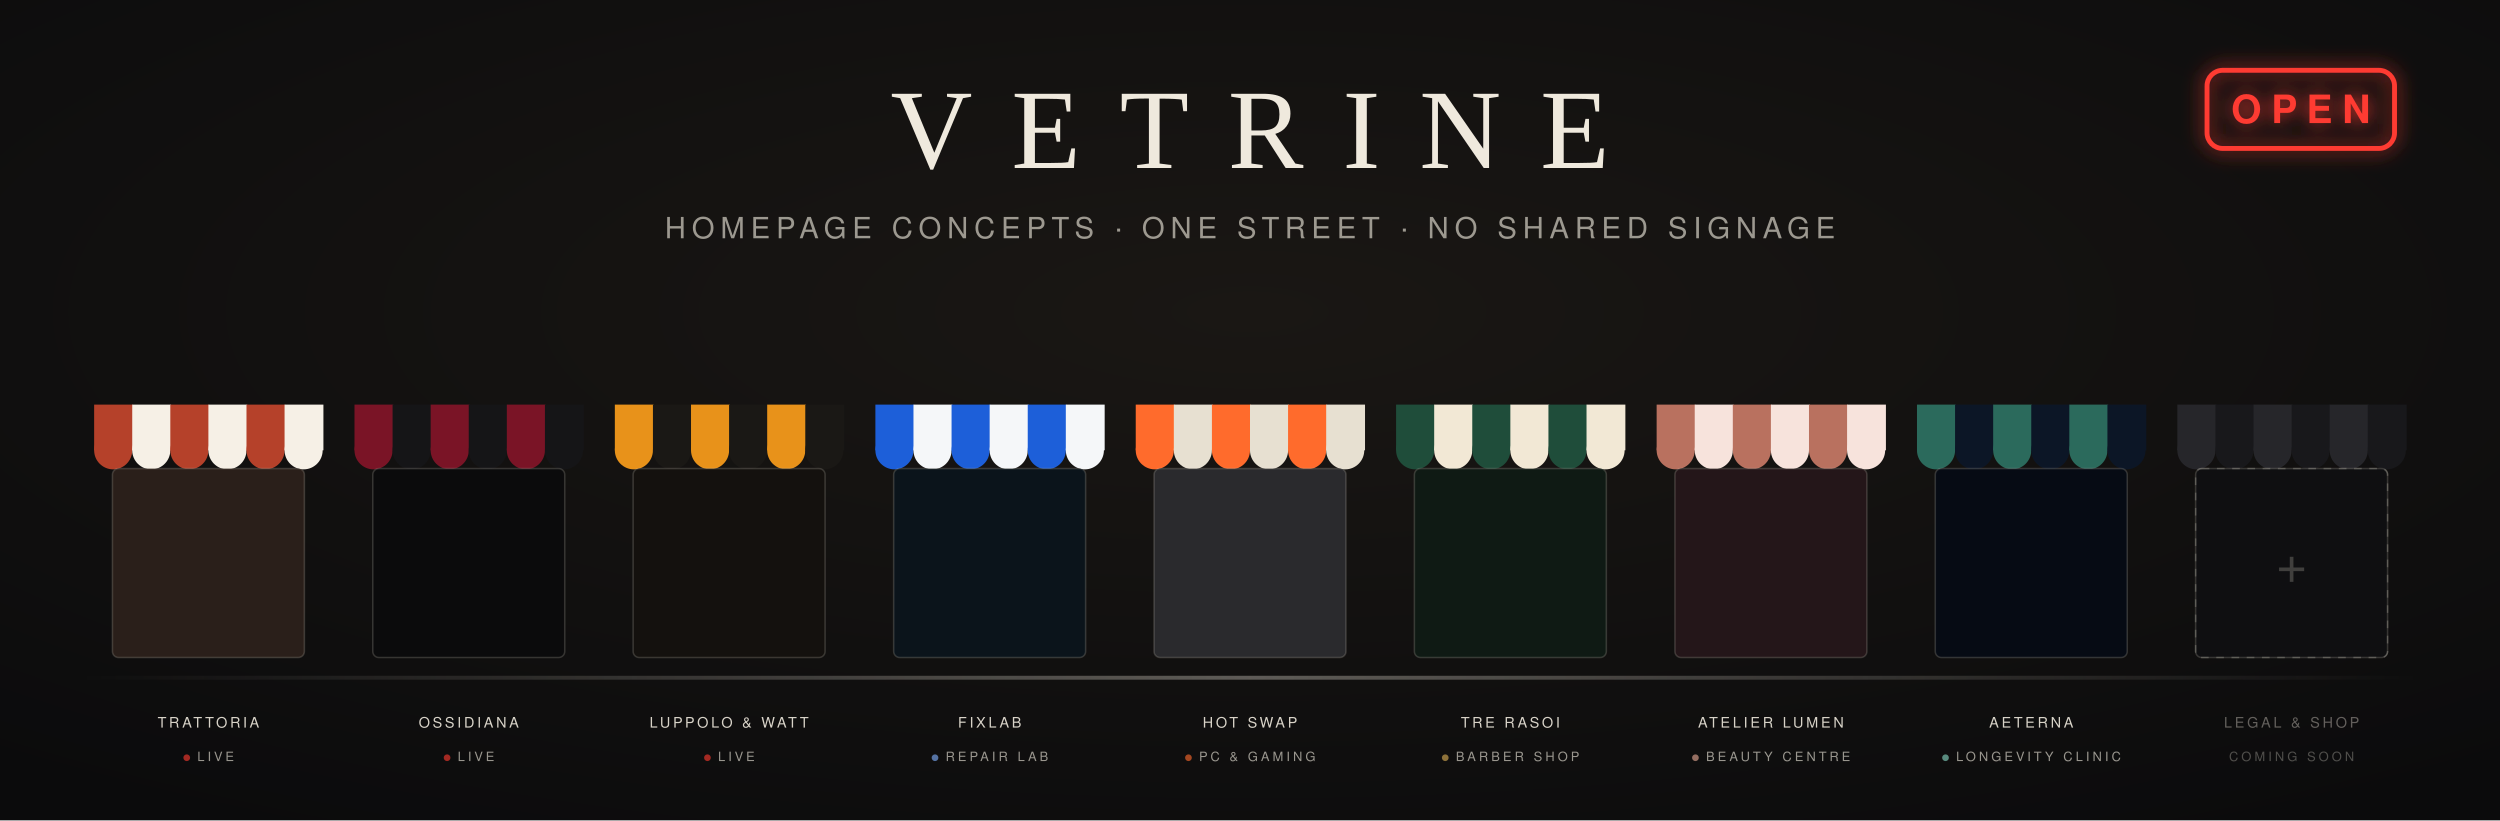
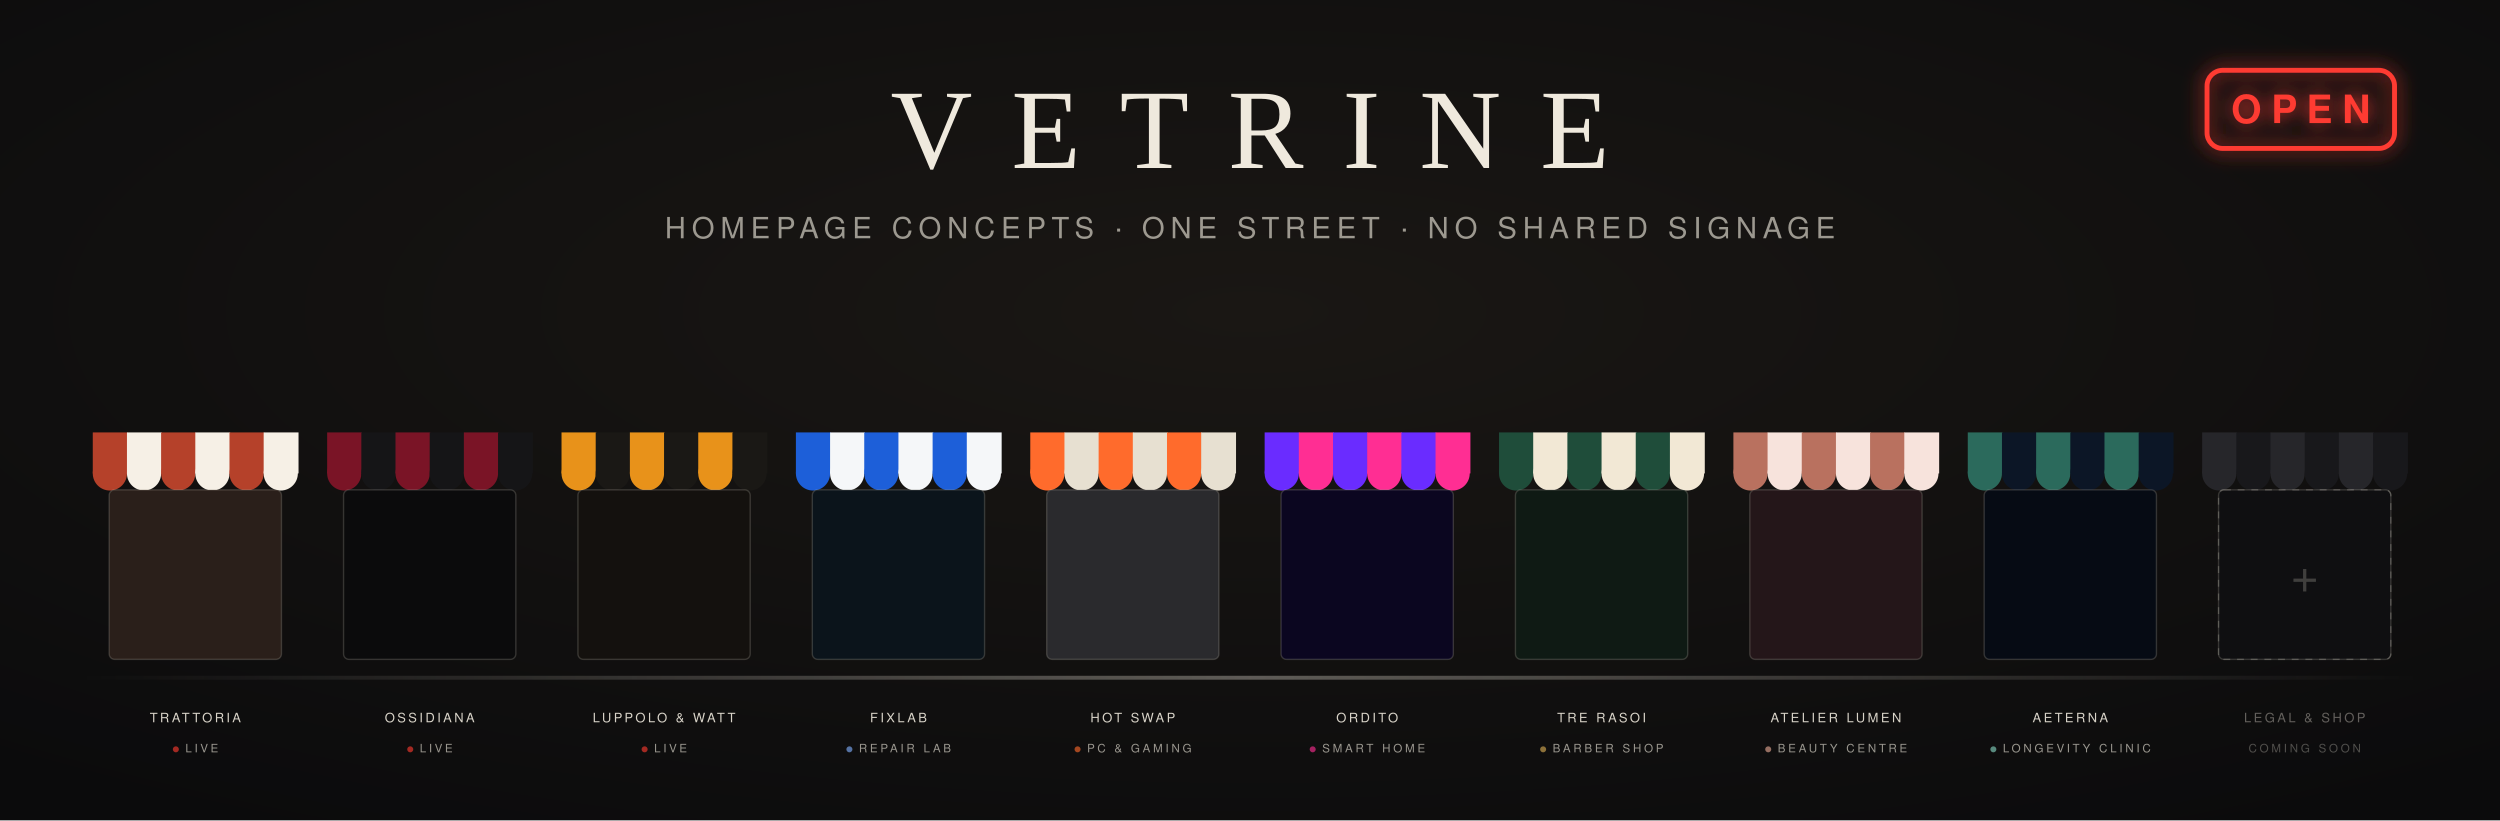
- <svg xmlns="http://www.w3.org/2000/svg" viewBox="0 0 1280 420" width="1280" height="420" role="img" aria-label="A street of shop fronts: Trattoria, Ossidiana, Luppolo &amp; Watt, Bottega Tre Rasoi, Atelier Lumen, Aeterna, FIXLAB and Hot Swap are lit and open, one more window is dark and coming soon.">
+ <svg xmlns="http://www.w3.org/2000/svg" viewBox="0 0 1280 420" width="1280" height="420" role="img" aria-label="A street of shop fronts: Trattoria, Ossidiana, Luppolo &amp; Watt, Bottega Tre Rasoi, Atelier Lumen, Aeterna, FIXLAB, Hot Swap and Ordito are lit and open, one more window is dark and coming soon.">
  <style>
  .serif{font-family:Georgia,'Times New Roman',serif}
  .sans{font-family:'Helvetica Neue',Helvetica,Arial,sans-serif}
  @keyframes on{from{opacity:0}to{opacity:1}}
  @keyframes pulse{0%,100%{opacity:.82}50%{opacity:1}}
  @keyframes sweep{from{transform:translateX(-46px)}to{transform:translateX(46px)}}
  @keyframes flick{0%,90%,100%{opacity:1}92%{opacity:.25}94%{opacity:1}96%{opacity:.4}97%{opacity:1}}
  @keyframes rise{from{opacity:0;transform:translateY(8px)}to{opacity:1;transform:none}}
  .lit{opacity:0;animation:on 1.4s ease-out forwards, pulse 5s 2s ease-in-out infinite}
  .beam{animation:sweep 6.5s ease-in-out infinite alternate}
  .neon{animation:flick 7s infinite}
  .title{animation:rise 1.2s .1s both}
  .sub{animation:rise 1.2s .5s both}
  @media (prefers-reduced-motion: reduce){*{animation:none!important}.lit{opacity:1}}
</style>
  <defs>
    <radialGradient id="vig" cx="50%" cy="38%" r="75%">
      <stop offset="0" stop-color="#1a1714" />
      <stop offset="1" stop-color="#0b0b0c" />
    </radialGradient>
    <linearGradient id="ground" x1="0" x2="1">
      <stop offset="0" stop-color="#efe9dd" stop-opacity="0" />
      <stop offset=".5" stop-color="#efe9dd" stop-opacity=".35" />
      <stop offset="1" stop-color="#efe9dd" stop-opacity="0" />
    </linearGradient>
    <linearGradient id="warm" x1="0" y1="0" x2="0" y2="1">
      <stop offset="0" stop-color="#f7dcae" />
      <stop offset="1" stop-color="#e2a05f" />
    </linearGradient>
    <radialGradient id="beam" cx="50%" cy="50%" r="50%">
      <stop offset="0" stop-color="#efe9dd" stop-opacity=".9" />
      <stop offset=".45" stop-color="#d2566b" stop-opacity=".35" />
      <stop offset="1" stop-color="#7a1426" stop-opacity="0" />
    </radialGradient>
    <filter id="neon" x="-40%" y="-80%" width="180%" height="260%">
      <feGaussianBlur stdDeviation="5" result="b" />
      <feMerge>
        <feMergeNode in="b" />
        <feMergeNode in="SourceGraphic" />
      </feMerge>
    </filter>
    <filter id="soft" x="-30%" y="-30%" width="160%" height="160%">
      <feGaussianBlur stdDeviation="14" />
    </filter>
    <linearGradient id="rose" x1="0" y1="0" x2="0" y2="1">
      <stop offset="0" stop-color="#fbe9df" />
      <stop offset="1" stop-color="#f0c4b0" />
    </linearGradient>
    <clipPath id="clipO">
      <rect x="0" y="0" width="0" height="0" rx="4" />
    </clipPath>
    <radialGradient id="abisso" cx=".5" cy=".45" r=".75">
      <stop offset="0" stop-color="#14304a" />
      <stop offset="1" stop-color="#060b14" />
    </radialGradient>
  </defs>
  <rect width="1280" height="420" fill="url(#vig)" />
  <text class="serif title" x="640.0" y="86" text-anchor="middle" fill="#efe9dd" font-size="58" letter-spacing="20">VETRINE</text>
  <text class="sans sub" x="640.0" y="122" text-anchor="middle" fill="#efe9dd" fill-opacity=".62" font-size="15" letter-spacing="3">HOMEPAGE CONCEPTS · ONE STREET · NO SHARED SIGNAGE</text>
  <g class="neon" filter="url(#neon)">
    <rect x="1130" y="36" width="96" height="40" rx="8" fill="none" stroke="#fe3b30" stroke-width="2.5" />
    <text class="sans" x="1178" y="63" text-anchor="middle" fill="#fe3b30" font-size="20" letter-spacing="5" font-weight="700">OPEN</text>
  </g>
-   <g transform="translate(106.7 346) scale(0.78) translate(-130 -346)">
+   <g transform="translate(100.0 346) scale(0.7) translate(-130 -346)">
    <rect x="55.0" y="168" width="25.5" height="30" fill="#b5412a" />
    <circle cx="67.5" cy="198" r="12.5" fill="#b5412a" />
    <rect x="80.0" y="168" width="25.5" height="30" fill="#f6f0e6" />
    <circle cx="92.5" cy="198" r="12.5" fill="#f6f0e6" />
    <rect x="105.0" y="168" width="25.5" height="30" fill="#b5412a" />
    <circle cx="117.5" cy="198" r="12.5" fill="#b5412a" />
    <rect x="130.0" y="168" width="25.5" height="30" fill="#f6f0e6" />
    <circle cx="142.5" cy="198" r="12.5" fill="#f6f0e6" />
    <rect x="155.0" y="168" width="25.5" height="30" fill="#b5412a" />
    <circle cx="167.5" cy="198" r="12.5" fill="#b5412a" />
    <rect x="180.0" y="168" width="25.5" height="30" fill="#f6f0e6" />
    <circle cx="192.5" cy="198" r="12.5" fill="#f6f0e6" />
    <rect x="67" y="210" width="126" height="124" rx="4" fill="#2a1f1a" />
    <g class="lit" style="animation-delay:0.5s,1.9s">
      <rect x="67" y="210" width="126" height="124" rx="4" fill="url(#warm)" />
      <line x1="130" y1="210" x2="130" y2="240" stroke="#5c4d43" stroke-width="2" />
      <path d="M113 258 Q130 232 147 258 Z" fill="#b5412a" />
      <ellipse cx="130" cy="260" rx="26" ry="4" fill="#fff6dc" opacity=".8" />
      <rect x="95" y="294" width="70" height="6" rx="2" fill="#5c3a22" />
      <rect x="103" y="300" width="5" height="26" fill="#5c3a22" />
      <rect x="152" y="300" width="5" height="26" fill="#5c3a22" />
      <circle cx="130" cy="288" r="8" fill="#fff" opacity=".9" />
    </g>
    <rect x="67" y="210" width="126" height="124" rx="4" fill="none" stroke="#efe9dd" stroke-opacity=".18" />
    <text class="sans" x="130" y="380" text-anchor="middle" fill="#efe9dd" fill-opacity=".9" font-size="9.5" letter-spacing="1.8">TRATTORIA</text>
    <text class="sans" x="130" y="402" text-anchor="middle" fill="#efe9dd" fill-opacity=".62" font-size="8.5" letter-spacing="2">
      <tspan fill="#fe3b30">●</tspan> LIVE</text>
  </g>
-   <g transform="translate(240.0 346) scale(0.78) translate(-300 -346)">
+   <g transform="translate(220.0 346) scale(0.7) translate(-300 -346)">
    <rect x="225.0" y="168" width="25.5" height="30" fill="#7a1426" />
    <circle cx="237.5" cy="198" r="12.5" fill="#7a1426" />
    <rect x="250.0" y="168" width="25.5" height="30" fill="#151517" />
    <circle cx="262.5" cy="198" r="12.5" fill="#151517" />
    <rect x="275.0" y="168" width="25.5" height="30" fill="#7a1426" />
    <circle cx="287.5" cy="198" r="12.5" fill="#7a1426" />
    <rect x="300.0" y="168" width="25.5" height="30" fill="#151517" />
    <circle cx="312.5" cy="198" r="12.5" fill="#151517" />
    <rect x="325.0" y="168" width="25.5" height="30" fill="#7a1426" />
    <circle cx="337.5" cy="198" r="12.5" fill="#7a1426" />
    <rect x="350.0" y="168" width="25.5" height="30" fill="#151517" />
    <circle cx="362.5" cy="198" r="12.5" fill="#151517" />
    <rect x="237" y="210" width="126" height="124" rx="4" fill="#0b0b0c" />
    <g class="lit" style="animation-delay:1.0s,2.4s">
      <clipPath id="co">
        <rect x="237" y="210" width="126" height="124" rx="4" />
      </clipPath>
      <g clip-path="url(#co)">
        <rect x="237" y="210" width="126" height="124" fill="#0b0b0c" />
        <ellipse cx="300" cy="296" rx="44" ry="13" fill="#2a2a2d" />
        <g class="beam">
          <ellipse cx="300" cy="284" rx="62" ry="62" fill="url(#beam)" />
        </g>
        <ellipse cx="300" cy="290" rx="36" ry="10" fill="#efe9dd" opacity=".9" />
        <ellipse cx="300" cy="288" rx="12" ry="4" fill="#7a1426" />
      </g>
    </g>
    <rect x="237" y="210" width="126" height="124" rx="4" fill="none" stroke="#efe9dd" stroke-opacity=".18" />
    <text class="sans" x="300" y="380" text-anchor="middle" fill="#efe9dd" fill-opacity=".9" font-size="9.5" letter-spacing="1.8">OSSIDIANA</text>
    <text class="sans" x="300" y="402" text-anchor="middle" fill="#efe9dd" fill-opacity=".62" font-size="8.5" letter-spacing="2">
      <tspan fill="#fe3b30">●</tspan> LIVE</text>
  </g>
-   <g transform="translate(373.3 346) scale(0.78) translate(-470 -346)">
+   <g transform="translate(340.0 346) scale(0.7) translate(-470 -346)">
    <rect x="395.0" y="168" width="25.5" height="30" fill="#e8921a" />
    <circle cx="407.5" cy="198" r="12.5" fill="#e8921a" />
    <rect x="420.0" y="168" width="25.5" height="30" fill="#1a1815" />
    <circle cx="432.5" cy="198" r="12.5" fill="#1a1815" />
    <rect x="445.0" y="168" width="25.5" height="30" fill="#e8921a" />
    <circle cx="457.5" cy="198" r="12.5" fill="#e8921a" />
    <rect x="470.0" y="168" width="25.5" height="30" fill="#1a1815" />
    <circle cx="482.5" cy="198" r="12.5" fill="#1a1815" />
    <rect x="495.0" y="168" width="25.5" height="30" fill="#e8921a" />
    <circle cx="507.5" cy="198" r="12.5" fill="#e8921a" />
    <rect x="520.0" y="168" width="25.5" height="30" fill="#1a1815" />
    <circle cx="532.5" cy="198" r="12.5" fill="#1a1815" />
    <rect x="407" y="210" width="126" height="124" rx="4" fill="#14110e" />
    <g class="lit" style="animation-delay:1.5s,2.9s">
      <rect x="407" y="210" width="126" height="124" rx="4" fill="#e8921a" />
      <path d="M443 252 h54 l-5 64 a5 5 0 0 1 -5 5 h-34 a5 5 0 0 1 -5 -5 z" fill="#f3b13d" stroke="#1a1815" stroke-width="4" stroke-linejoin="round" />
      <path d="M440 252 c0 -9 7 -13 13 -10 c3 -7 15 -7 18 0 c8 -4 15 1 16 10 z" fill="#f4e9d2" stroke="#1a1815" stroke-width="4" stroke-linejoin="round" />
      <path d="M474 266 l-12 20 h9 l-4 19 14 -25 h-9 z" fill="#1a1815" />
    </g>
    <rect x="407" y="210" width="126" height="124" rx="4" fill="none" stroke="#efe9dd" stroke-opacity=".18" />
    <text class="sans" x="470" y="380" text-anchor="middle" fill="#efe9dd" fill-opacity=".9" font-size="9.5" letter-spacing="1.8">LUPPOLO &amp; WATT</text>
    <text class="sans" x="470" y="402" text-anchor="middle" fill="#efe9dd" fill-opacity=".62" font-size="8.5" letter-spacing="2">
      <tspan fill="#fe3b30">●</tspan> LIVE</text>
  </g>
-   <g transform="translate(506.7 346) scale(0.78) translate(-640 -346)">
+   <g transform="translate(460.0 346) scale(0.7) translate(-640 -346)">
    <rect x="565.0" y="168" width="25.5" height="30" fill="#1d5fd9" />
    <circle cx="577.5" cy="198" r="12.5" fill="#1d5fd9" />
    <rect x="590.0" y="168" width="25.5" height="30" fill="#f5f7f9" />
    <circle cx="602.5" cy="198" r="12.5" fill="#f5f7f9" />
    <rect x="615.0" y="168" width="25.5" height="30" fill="#1d5fd9" />
    <circle cx="627.5" cy="198" r="12.5" fill="#1d5fd9" />
    <rect x="640.0" y="168" width="25.5" height="30" fill="#f5f7f9" />
    <circle cx="652.5" cy="198" r="12.5" fill="#f5f7f9" />
    <rect x="665.0" y="168" width="25.5" height="30" fill="#1d5fd9" />
    <circle cx="677.5" cy="198" r="12.5" fill="#1d5fd9" />
    <rect x="690.0" y="168" width="25.5" height="30" fill="#f5f7f9" />
    <circle cx="702.5" cy="198" r="12.5" fill="#f5f7f9" />
    <rect x="577" y="210" width="126" height="124" rx="4" fill="#0b141b" />
    <g class="lit" style="animation-delay:3.5s,4.9s">
      <rect x="577" y="210" width="126" height="124" rx="4" fill="#f5f7f9" />
      <g transform="translate(601 232) scale(.3)">
        <rect width="256" height="256" rx="48" fill="#17232d" />
        <rect x="56" y="48" width="31" height="160" rx="5" fill="#f5f7f9" />
        <rect x="56" y="48" width="116" height="31" rx="5" fill="#f5f7f9" />
        <rect x="56" y="113" width="88" height="31" rx="5" fill="#f5f7f9" />
        <path d="M172 64H207V99M144 129H207V164" fill="none" stroke="#2878ff" stroke-width="13" />
        <circle cx="207" cy="99" r="8" fill="#48b883" />
        <circle cx="207" cy="164" r="8" fill="#48b883" />
        <circle cx="87" cy="208" r="8" fill="#2878ff" />
      </g>
      <rect x="600" y="318" width="80" height="4" rx="2" fill="#2878ff" />
    </g>
    <rect x="577" y="210" width="126" height="124" rx="4" fill="none" stroke="#efe9dd" stroke-opacity=".18" />
    <text class="sans" x="640" y="380" text-anchor="middle" fill="#efe9dd" fill-opacity=".9" font-size="9.5" letter-spacing="1.8">FIXLAB</text>
    <text class="sans" x="640" y="402" text-anchor="middle" fill="#efe9dd" fill-opacity=".62" font-size="8.5" letter-spacing="2">
      <tspan fill="#7fb0ff">●</tspan> REPAIR LAB</text>
  </g>
-   <g transform="translate(640.0 346) scale(0.78) translate(-1150 -346)">
+   <g transform="translate(580.0 346) scale(0.7) translate(-1150 -346)">
    <rect x="1075.0" y="168" width="25.5" height="30" fill="#ff6b2c" />
    <circle cx="1087.5" cy="198" r="12.5" fill="#ff6b2c" />
    <rect x="1100.0" y="168" width="25.5" height="30" fill="#e7e0d1" />
    <circle cx="1112.5" cy="198" r="12.5" fill="#e7e0d1" />
    <rect x="1125.0" y="168" width="25.5" height="30" fill="#ff6b2c" />
    <circle cx="1137.5" cy="198" r="12.5" fill="#ff6b2c" />
    <rect x="1150.0" y="168" width="25.5" height="30" fill="#e7e0d1" />
    <circle cx="1162.5" cy="198" r="12.5" fill="#e7e0d1" />
    <rect x="1175.0" y="168" width="25.5" height="30" fill="#ff6b2c" />
    <circle cx="1187.5" cy="198" r="12.5" fill="#ff6b2c" />
    <rect x="1200.0" y="168" width="25.5" height="30" fill="#e7e0d1" />
    <circle cx="1212.5" cy="198" r="12.5" fill="#e7e0d1" />
    <rect x="1087" y="210" width="126" height="124" rx="4" fill="#2a2a2d" />
    <g class="lit" style="animation-delay:0.9s,2.3s">
      <rect x="1087" y="210" width="126" height="124" rx="4" fill="#d8d0bf" />
      <rect x="1098" y="236" width="15" height="16" rx="3" fill="#f4f0e6" stroke="#2a2a2d" stroke-width="1.5" />
      <rect x="1116" y="236" width="15" height="16" rx="3" fill="#f4f0e6" stroke="#2a2a2d" stroke-width="1.5" />
      <rect x="1134" y="236" width="15" height="16" rx="3" fill="#f4f0e6" stroke="#2a2a2d" stroke-width="1.5" />
      <rect x="1152" y="236" width="15" height="16" rx="3" fill="#f4f0e6" stroke="#2a2a2d" stroke-width="1.5" />
      <rect x="1170" y="236" width="15" height="16" rx="3" fill="#f4f0e6" stroke="#2a2a2d" stroke-width="1.5" />
      <rect x="1188" y="236" width="15" height="16" rx="3" fill="#ff6b2c" stroke="#2a2a2d" stroke-width="1.5" />
      <rect x="1098" y="258" width="15" height="16" rx="3" fill="#f4f0e6" stroke="#2a2a2d" stroke-width="1.5" />
      <rect x="1116" y="258" width="15" height="16" rx="3" fill="#f4f0e6" stroke="#2a2a2d" stroke-width="1.5" />
      <rect x="1134" y="258" width="15" height="16" rx="3" fill="#f4f0e6" stroke="#2a2a2d" stroke-width="1.5" />
      <rect x="1152" y="258" width="15" height="16" rx="3" fill="#2fb5a8" stroke="#2a2a2d" stroke-width="1.5" />
      <rect x="1170" y="258" width="15" height="16" rx="3" fill="#f4f0e6" stroke="#2a2a2d" stroke-width="1.5" />
      <rect x="1188" y="258" width="15" height="16" rx="3" fill="#f4f0e6" stroke="#2a2a2d" stroke-width="1.5" />
      <rect x="1098" y="280" width="15" height="16" rx="3" fill="#ff6b2c" stroke="#2a2a2d" stroke-width="1.5" />
      <rect x="1116" y="280" width="15" height="16" rx="3" fill="#f4f0e6" stroke="#2a2a2d" stroke-width="1.5" />
      <rect x="1134" y="280" width="15" height="16" rx="3" fill="#f4f0e6" stroke="#2a2a2d" stroke-width="1.5" />
      <rect x="1152" y="280" width="15" height="16" rx="3" fill="#f4f0e6" stroke="#2a2a2d" stroke-width="1.5" />
      <rect x="1170" y="280" width="15" height="16" rx="3" fill="#f4f0e6" stroke="#2a2a2d" stroke-width="1.5" />
      <rect x="1188" y="280" width="15" height="16" rx="3" fill="#f4f0e6" stroke="#2a2a2d" stroke-width="1.5" />
      <rect x="1098" y="302" width="104" height="16" rx="3" fill="#ff6b2c" stroke="#2a2a2d" stroke-width="1.5" />
    </g>
    <rect x="1087" y="210" width="126" height="124" rx="4" fill="none" stroke="#efe9dd" stroke-opacity=".18" />
    <text class="sans" x="1150" y="380" text-anchor="middle" fill="#efe9dd" fill-opacity=".9" font-size="9.5" letter-spacing="1.8">HOT SWAP</text>
    <text class="sans" x="1150" y="402" text-anchor="middle" fill="#efe9dd" fill-opacity=".62" font-size="8.5" letter-spacing="2">
      <tspan fill="#ff6b2c">●</tspan> PC &amp; GAMING</text>
  </g>
-   <g transform="translate(773.3 346) scale(0.78) translate(-810 -346)">
+   <g transform="translate(700.0 346) scale(0.7) translate(-1150 -346)">
+     <rect x="1075.0" y="168" width="25.5" height="30" fill="#6a2cff" />
+     <circle cx="1087.5" cy="198" r="12.5" fill="#6a2cff" />
+     <rect x="1100.0" y="168" width="25.5" height="30" fill="#ff2e93" />
+     <circle cx="1112.5" cy="198" r="12.5" fill="#ff2e93" />
+     <rect x="1125.0" y="168" width="25.5" height="30" fill="#6a2cff" />
+     <circle cx="1137.5" cy="198" r="12.5" fill="#6a2cff" />
+     <rect x="1150.0" y="168" width="25.5" height="30" fill="#ff2e93" />
+     <circle cx="1162.5" cy="198" r="12.5" fill="#ff2e93" />
+     <rect x="1175.0" y="168" width="25.5" height="30" fill="#6a2cff" />
+     <circle cx="1187.5" cy="198" r="12.5" fill="#6a2cff" />
+     <rect x="1200.0" y="168" width="25.5" height="30" fill="#ff2e93" />
+     <circle cx="1212.5" cy="198" r="12.5" fill="#ff2e93" />
+     <rect x="1087" y="210" width="126" height="124" rx="4" fill="#0b0620" />
+     <defs>
+       <linearGradient id="cielo-o" x1="0" y1="0" x2="0" y2="1">
+         <stop offset="0" stop-color="#7a2bd6" />
+         <stop offset="1" stop-color="#ff6a5a" />
+       </linearGradient>
+     </defs>
+     <g class="lit" style="animation-delay:1.3s,2.7s">
+       <rect x="1087" y="210" width="126" height="124" rx="4" fill="url(#cielo-o)" />
+       <rect x="1110" y="270" width="80" height="50" fill="#f6f2ff" />
+       <rect x="1110" y="240" width="80" height="26" fill="#f6f2ff" />
+       <rect x="1106" y="234" width="88" height="8" fill="#2be4ff" />
+       <rect x="1120" y="246" width="26" height="16" fill="#ff2e93" />
+       <rect x="1156" y="246" width="26" height="16" fill="#d6ff3d" />
+       <rect x="1120" y="276" width="34" height="22" fill="#ffb347" />
+       <rect x="1164" y="276" width="14" height="44" fill="#6a2cff" />
+       <rect x="1090" y="320" width="120" height="3" fill="#d6ff3d" />
+     </g>
+     <rect x="1087" y="210" width="126" height="124" rx="4" fill="none" stroke="#efe9dd" stroke-opacity=".18" />
+     <text class="sans" x="1150" y="380" text-anchor="middle" fill="#efe9dd" fill-opacity=".9" font-size="9.5" letter-spacing="1.8">ORDITO</text>
+     <text class="sans" x="1150" y="402" text-anchor="middle" fill="#efe9dd" fill-opacity=".62" font-size="8.5" letter-spacing="2">
+       <tspan fill="#ff2e93">●</tspan> SMART HOME</text>
+   </g>
+   <g transform="translate(820.0 346) scale(0.7) translate(-810 -346)">
    <rect x="735.0" y="168" width="25.5" height="30" fill="#1f4d3a" />
    <circle cx="747.5" cy="198" r="12.5" fill="#1f4d3a" />
    <rect x="760.0" y="168" width="25.5" height="30" fill="#f2e8d5" />
    <circle cx="772.5" cy="198" r="12.5" fill="#f2e8d5" />
    <rect x="785.0" y="168" width="25.5" height="30" fill="#1f4d3a" />
    <circle cx="797.5" cy="198" r="12.5" fill="#1f4d3a" />
    <rect x="810.0" y="168" width="25.5" height="30" fill="#f2e8d5" />
    <circle cx="822.5" cy="198" r="12.5" fill="#f2e8d5" />
    <rect x="835.0" y="168" width="25.5" height="30" fill="#1f4d3a" />
    <circle cx="847.5" cy="198" r="12.5" fill="#1f4d3a" />
    <rect x="860.0" y="168" width="25.5" height="30" fill="#f2e8d5" />
    <circle cx="872.5" cy="198" r="12.5" fill="#f2e8d5" />
    <rect x="747" y="210" width="126" height="124" rx="4" fill="#0f1a14" />
    <g class="lit" style="animation-delay:2.0s,3.4s">
      <rect x="747" y="210" width="126" height="124" rx="4" fill="#f2e8d5" />
      <rect x="795" y="236" width="30" height="76" rx="14" fill="#1f4d3a" stroke="#143426" stroke-width="3" />
      <path d="M795 252 l30 -12 M795 268 l30 -12 M795 284 l30 -12 M795 300 l30 -12" stroke="#b8892f" stroke-width="7" />
      <rect x="791" y="230" width="38" height="12" rx="5" fill="#b8892f" />
      <rect x="791" y="306" width="38" height="12" rx="5" fill="#b8892f" />
    </g>
    <rect x="747" y="210" width="126" height="124" rx="4" fill="none" stroke="#efe9dd" stroke-opacity=".18" />
    <text class="sans" x="810" y="380" text-anchor="middle" fill="#efe9dd" fill-opacity=".9" font-size="9.5" letter-spacing="1.8">TRE RASOI</text>
    <text class="sans" x="810" y="402" text-anchor="middle" fill="#efe9dd" fill-opacity=".62" font-size="8.5" letter-spacing="2">
      <tspan fill="#d9ae55">●</tspan> BARBER SHOP</text>
  </g>
-   <g transform="translate(906.7 346) scale(0.78) translate(-980 -346)">
+   <g transform="translate(940.0 346) scale(0.7) translate(-980 -346)">
    <rect x="905.0" y="168" width="25.5" height="30" fill="#b9715f" />
    <circle cx="917.5" cy="198" r="12.5" fill="#b9715f" />
    <rect x="930.0" y="168" width="25.5" height="30" fill="#f7e3dc" />
    <circle cx="942.5" cy="198" r="12.5" fill="#f7e3dc" />
    <rect x="955.0" y="168" width="25.5" height="30" fill="#b9715f" />
    <circle cx="967.5" cy="198" r="12.5" fill="#b9715f" />
    <rect x="980.0" y="168" width="25.5" height="30" fill="#f7e3dc" />
    <circle cx="992.5" cy="198" r="12.5" fill="#f7e3dc" />
    <rect x="1005.0" y="168" width="25.5" height="30" fill="#b9715f" />
    <circle cx="1017.5" cy="198" r="12.5" fill="#b9715f" />
    <rect x="1030.0" y="168" width="25.5" height="30" fill="#f7e3dc" />
    <circle cx="1042.5" cy="198" r="12.5" fill="#f7e3dc" />
    <rect x="917" y="210" width="126" height="124" rx="4" fill="#241619" />
    <g class="lit" style="animation-delay:3.0s,4.4s">
      <rect x="917" y="210" width="126" height="124" rx="4" fill="url(#rose)" />
      <g fill="none" stroke-linecap="round">
        <path d="M946 300 A34 34 0 0 1 1014 300" stroke="#b9715f" stroke-width="2.4" />
        <path d="M952 300 A28 28 0 0 1 1008 300" stroke="#b9715f" stroke-width="2.4" />
        <path d="M958 300 A22 22 0 0 1 1002 300" stroke="#b9715f" stroke-width="2.4" />
        <path d="M936 308 Q980 292 1024 308" stroke="#241619" stroke-width="3" />
      </g>
      <circle cx="980" cy="256" r="3.2" fill="#b9715f" />
      <rect x="960" y="318" width="40" height="3" rx="1.5" fill="#b9715f" opacity=".45" />
    </g>
    <rect x="917" y="210" width="126" height="124" rx="4" fill="none" stroke="#efe9dd" stroke-opacity=".18" />
    <text class="sans" x="980" y="380" text-anchor="middle" fill="#efe9dd" fill-opacity=".9" font-size="9.5" letter-spacing="1.8">ATELIER LUMEN</text>
    <text class="sans" x="980" y="402" text-anchor="middle" fill="#efe9dd" fill-opacity=".62" font-size="8.5" letter-spacing="2">
      <tspan fill="#e7a994">●</tspan> BEAUTY CENTRE</text>
  </g>
-   <g transform="translate(1040.0 346) scale(0.78) translate(-1150 -346)">
+   <g transform="translate(1060.0 346) scale(0.7) translate(-1150 -346)">
    <rect x="1075.0" y="168" width="25.5" height="30" fill="#2b6a5c" />
    <circle cx="1087.5" cy="198" r="12.5" fill="#2b6a5c" />
    <rect x="1100.0" y="168" width="25.5" height="30" fill="#0c1626" />
    <circle cx="1112.5" cy="198" r="12.5" fill="#0c1626" />
    <rect x="1125.0" y="168" width="25.5" height="30" fill="#2b6a5c" />
    <circle cx="1137.5" cy="198" r="12.5" fill="#2b6a5c" />
    <rect x="1150.0" y="168" width="25.5" height="30" fill="#0c1626" />
    <circle cx="1162.5" cy="198" r="12.5" fill="#0c1626" />
    <rect x="1175.0" y="168" width="25.5" height="30" fill="#2b6a5c" />
    <circle cx="1187.5" cy="198" r="12.5" fill="#2b6a5c" />
    <rect x="1200.0" y="168" width="25.5" height="30" fill="#0c1626" />
    <circle cx="1212.5" cy="198" r="12.5" fill="#0c1626" />
    <rect x="1087" y="210" width="126" height="124" rx="4" fill="#060b14" />
    <g class="lit" style="animation-delay:2.5s,3.9s">
      <rect x="1087" y="210" width="126" height="124" rx="4" fill="url(#abisso)" />
      <line x1="1156.5" y1="224.5" x2="1143.5" y2="224.5" stroke="#4e9f8e" stroke-opacity="0.64" stroke-width="1.2" />
      <line x1="1172.0" y1="232.0" x2="1128.0" y2="232.0" stroke="#4e9f8e" stroke-opacity="0.46" stroke-width="1.2" />
      <line x1="1175.5" y1="239.5" x2="1124.5" y2="239.5" stroke="#4e9f8e" stroke-opacity="0.32" stroke-width="1.2" />
      <line x1="1165.3" y1="247.0" x2="1134.7" y2="247.0" stroke="#4e9f8e" stroke-opacity="0.57" stroke-width="1.2" />
      <line x1="1146.7" y1="254.5" x2="1153.3" y2="254.5" stroke="#4e9f8e" stroke-opacity="0.65" stroke-width="1.2" />
      <line x1="1130.0" y1="262.0" x2="1170.0" y2="262.0" stroke="#4e9f8e" stroke-opacity="0.50" stroke-width="1.2" />
      <line x1="1124.1" y1="269.5" x2="1175.9" y2="269.5" stroke="#4e9f8e" stroke-opacity="0.28" stroke-width="1.2" />
      <line x1="1132.2" y1="277.0" x2="1167.8" y2="277.0" stroke="#4e9f8e" stroke-opacity="0.54" stroke-width="1.2" />
      <line x1="1150.0" y1="284.5" x2="1150.0" y2="284.5" stroke="#4e9f8e" stroke-opacity="0.65" stroke-width="1.2" />
      <line x1="1167.8" y1="292.0" x2="1132.2" y2="292.0" stroke="#4e9f8e" stroke-opacity="0.54" stroke-width="1.2" />
      <line x1="1175.9" y1="299.5" x2="1124.1" y2="299.5" stroke="#4e9f8e" stroke-opacity="0.28" stroke-width="1.2" />
      <line x1="1170.0" y1="307.0" x2="1130.0" y2="307.0" stroke="#4e9f8e" stroke-opacity="0.50" stroke-width="1.2" />
      <line x1="1153.3" y1="314.5" x2="1146.7" y2="314.5" stroke="#4e9f8e" stroke-opacity="0.65" stroke-width="1.2" />
      <line x1="1134.7" y1="322.0" x2="1165.3" y2="322.0" stroke="#4e9f8e" stroke-opacity="0.57" stroke-width="1.2" />
      <path d="M1150.0 222.0L1156.5 224.5L1162.5 227.0L1167.8 229.5L1172.0 232.0L1174.7 234.5L1175.9 237.0L1175.5 239.5L1173.5 242.0L1170.0 244.5L1165.3 247.0L1159.6 249.5L1153.3 252.0L1146.7 254.5L1140.4 257.0L1134.7 259.5L1130.0 262.0L1126.5 264.5L1124.5 267.0L1124.1 269.5L1125.3 272.0L1128.0 274.5L1132.2 277.0L1137.5 279.5L1143.5 282.0L1150.0 284.5L1156.5 287.0L1162.5 289.5L1167.8 292.0L1172.0 294.5L1174.7 297.0L1175.9 299.5L1175.5 302.0L1173.5 304.5L1170.0 307.0L1165.3 309.5L1159.6 312.0L1153.3 314.5L1146.7 317.0L1140.4 319.5L1134.7 322.0" fill="none" stroke="#86d6c3" stroke-width="2.4" stroke-linecap="round" />
      <path d="M1150.0 222.0L1143.5 224.5L1137.5 227.0L1132.2 229.5L1128.0 232.0L1125.3 234.5L1124.1 237.0L1124.5 239.5L1126.5 242.0L1130.0 244.5L1134.7 247.0L1140.4 249.5L1146.7 252.0L1153.3 254.5L1159.6 257.0L1165.3 259.5L1170.0 262.0L1173.5 264.5L1175.5 267.0L1175.9 269.5L1174.7 272.0L1172.0 274.5L1167.8 277.0L1162.5 279.5L1156.5 282.0L1150.0 284.5L1143.5 287.0L1137.5 289.5L1132.2 292.0L1128.0 294.5L1125.3 297.0L1124.1 299.5L1124.5 302.0L1126.5 304.5L1130.0 307.0L1134.7 309.5L1140.4 312.0L1146.7 314.5L1153.3 317.0L1159.6 319.5L1165.3 322.0" fill="none" stroke="#4e9f8e" stroke-width="2" stroke-opacity=".8" stroke-linecap="round" />
      <circle cx="1150" cy="222" r="3.4" fill="#d4af37" />
      <circle cx="1150" cy="322" r="3.4" fill="#d4af37" />
    </g>
    <rect x="1087" y="210" width="126" height="124" rx="4" fill="none" stroke="#efe9dd" stroke-opacity=".18" />
    <text class="sans" x="1150" y="380" text-anchor="middle" fill="#efe9dd" fill-opacity=".9" font-size="9.5" letter-spacing="1.8">AETERNA</text>
    <text class="sans" x="1150" y="402" text-anchor="middle" fill="#efe9dd" fill-opacity=".62" font-size="8.5" letter-spacing="2">
      <tspan fill="#86d6c3">●</tspan> LONGEVITY CLINIC</text>
  </g>
-   <g transform="translate(1173.3 346) scale(0.78) translate(-1150 -346)">
+   <g transform="translate(1180.0 346) scale(0.7) translate(-1150 -346)">
    <rect x="1075.0" y="168" width="25.5" height="30" fill="#26262a" />
    <circle cx="1087.5" cy="198" r="12.5" fill="#26262a" />
    <rect x="1100.0" y="168" width="25.5" height="30" fill="#18181b" />
    <circle cx="1112.5" cy="198" r="12.5" fill="#18181b" />
    <rect x="1125.0" y="168" width="25.5" height="30" fill="#26262a" />
    <circle cx="1137.5" cy="198" r="12.5" fill="#26262a" />
    <rect x="1150.0" y="168" width="25.5" height="30" fill="#18181b" />
    <circle cx="1162.5" cy="198" r="12.5" fill="#18181b" />
    <rect x="1175.0" y="168" width="25.5" height="30" fill="#26262a" />
    <circle cx="1187.5" cy="198" r="12.5" fill="#26262a" />
    <rect x="1200.0" y="168" width="25.5" height="30" fill="#18181b" />
    <circle cx="1212.5" cy="198" r="12.5" fill="#18181b" />
    <rect x="1087" y="210" width="126" height="124" rx="4" fill="#0f0f11" stroke="#efe9dd" stroke-opacity=".22" stroke-dasharray="5 5" />
    <text class="sans" x="1150" y="284.0" text-anchor="middle" fill="#efe9dd" fill-opacity=".22" font-size="34" font-weight="200">+</text>
    <rect x="1087" y="210" width="126" height="124" rx="4" fill="none" stroke="#efe9dd" stroke-opacity=".18" />
    <text class="sans" x="1150" y="380" text-anchor="middle" fill="#efe9dd" fill-opacity=".38" font-size="9.5" letter-spacing="1.8">LEGAL &amp; SHOP</text>
    <text class="sans" x="1150" y="402" text-anchor="middle" fill="#efe9dd" fill-opacity=".3" font-size="8.5" letter-spacing="2">COMING SOON</text>
  </g>
  <rect x="40" y="346" width="1200" height="2" fill="url(#ground)" />
  <rect x="0" y="348" width="1280" height="72" fill="#0b0b0c" fill-opacity=".0" />
</svg>
